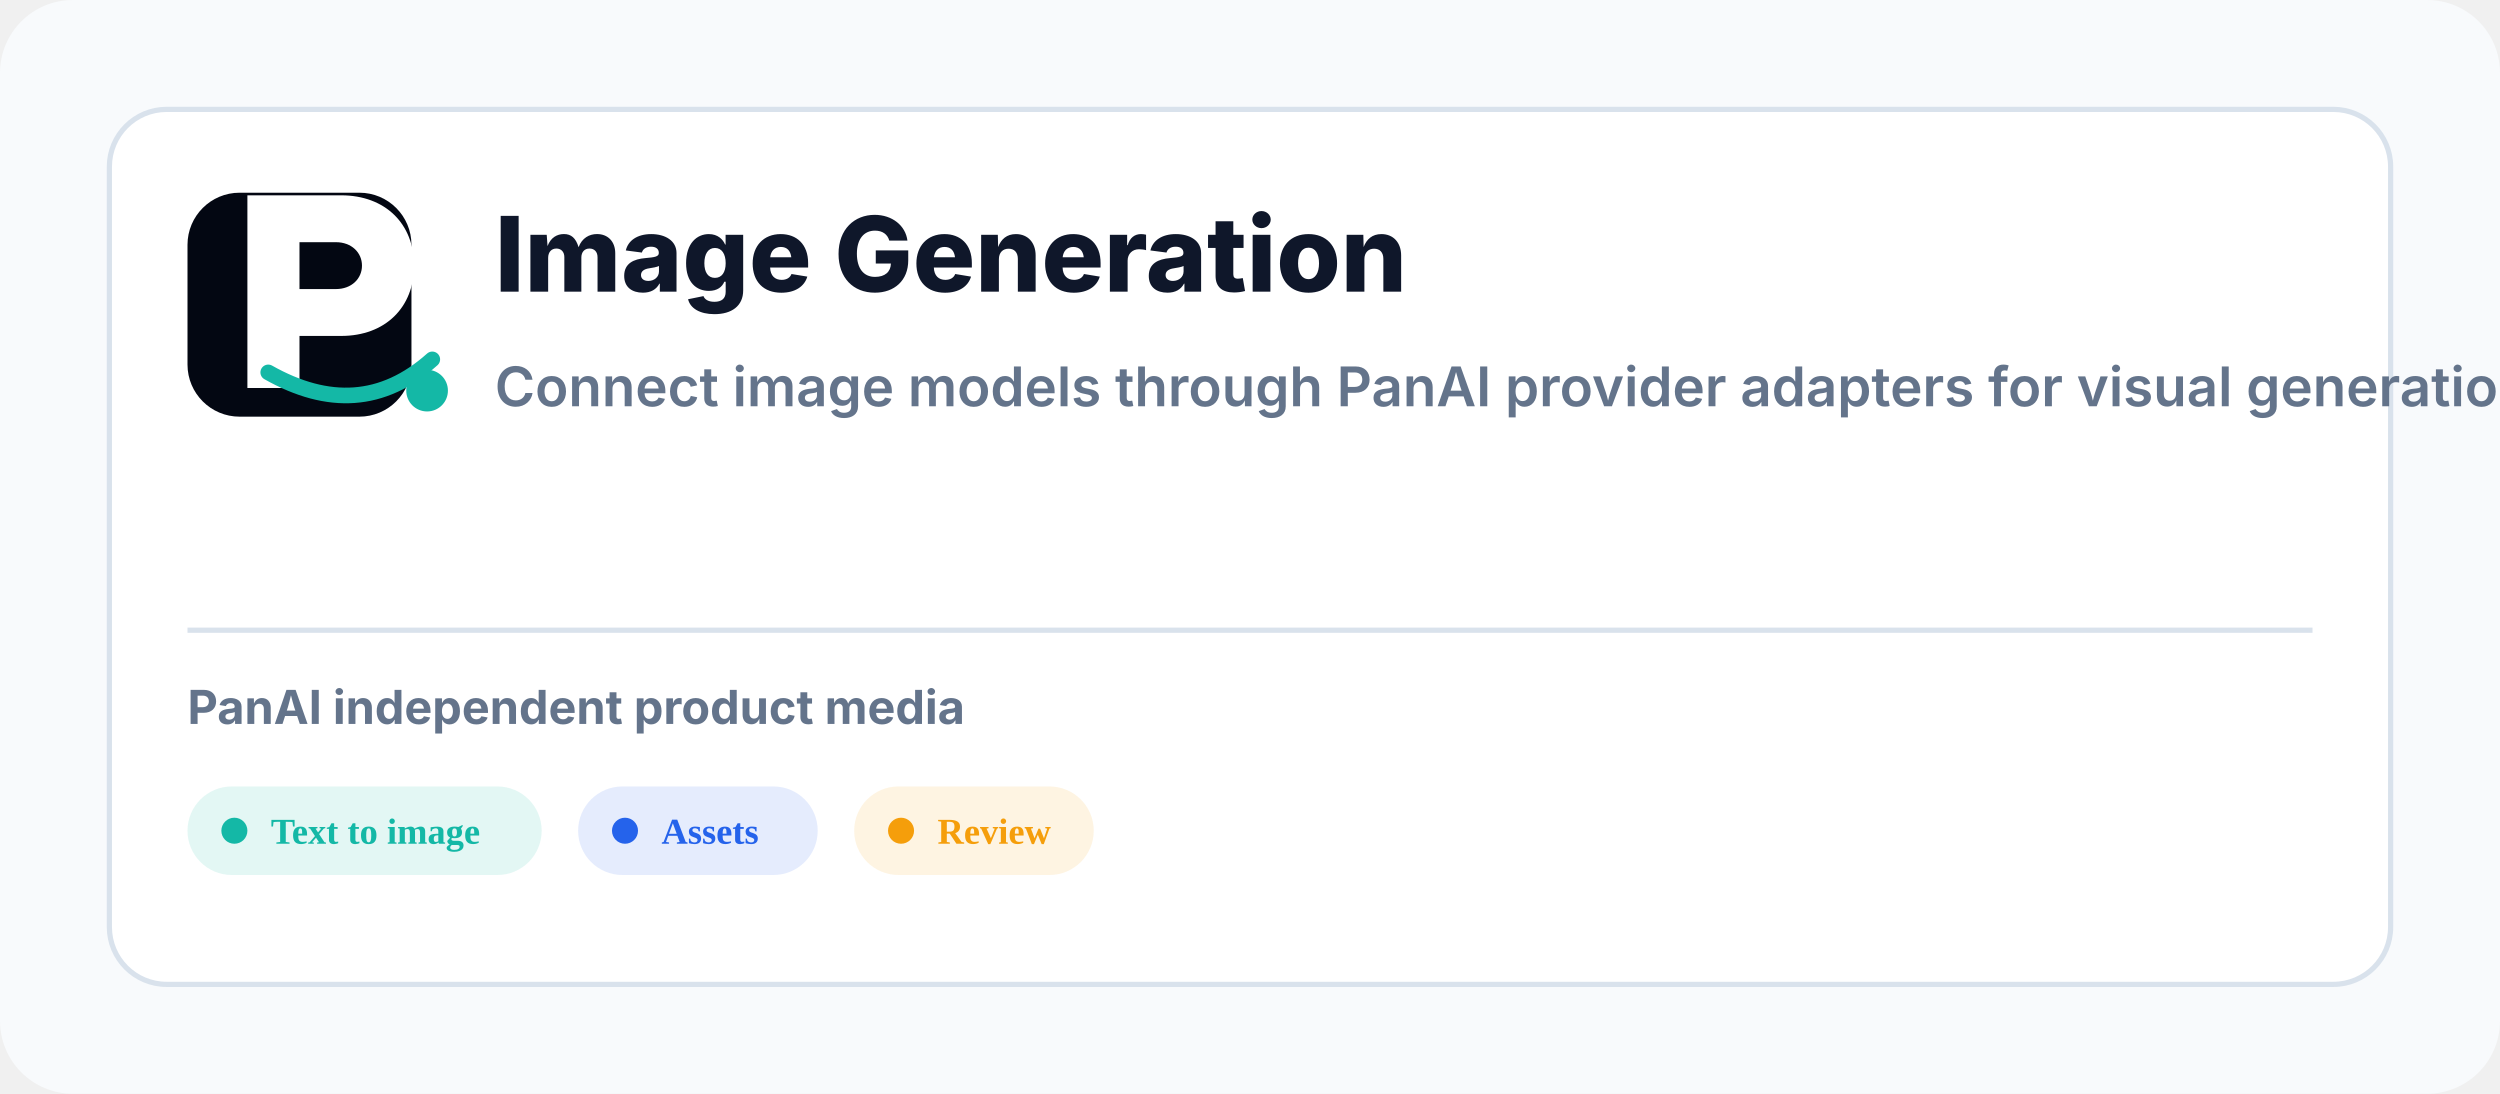
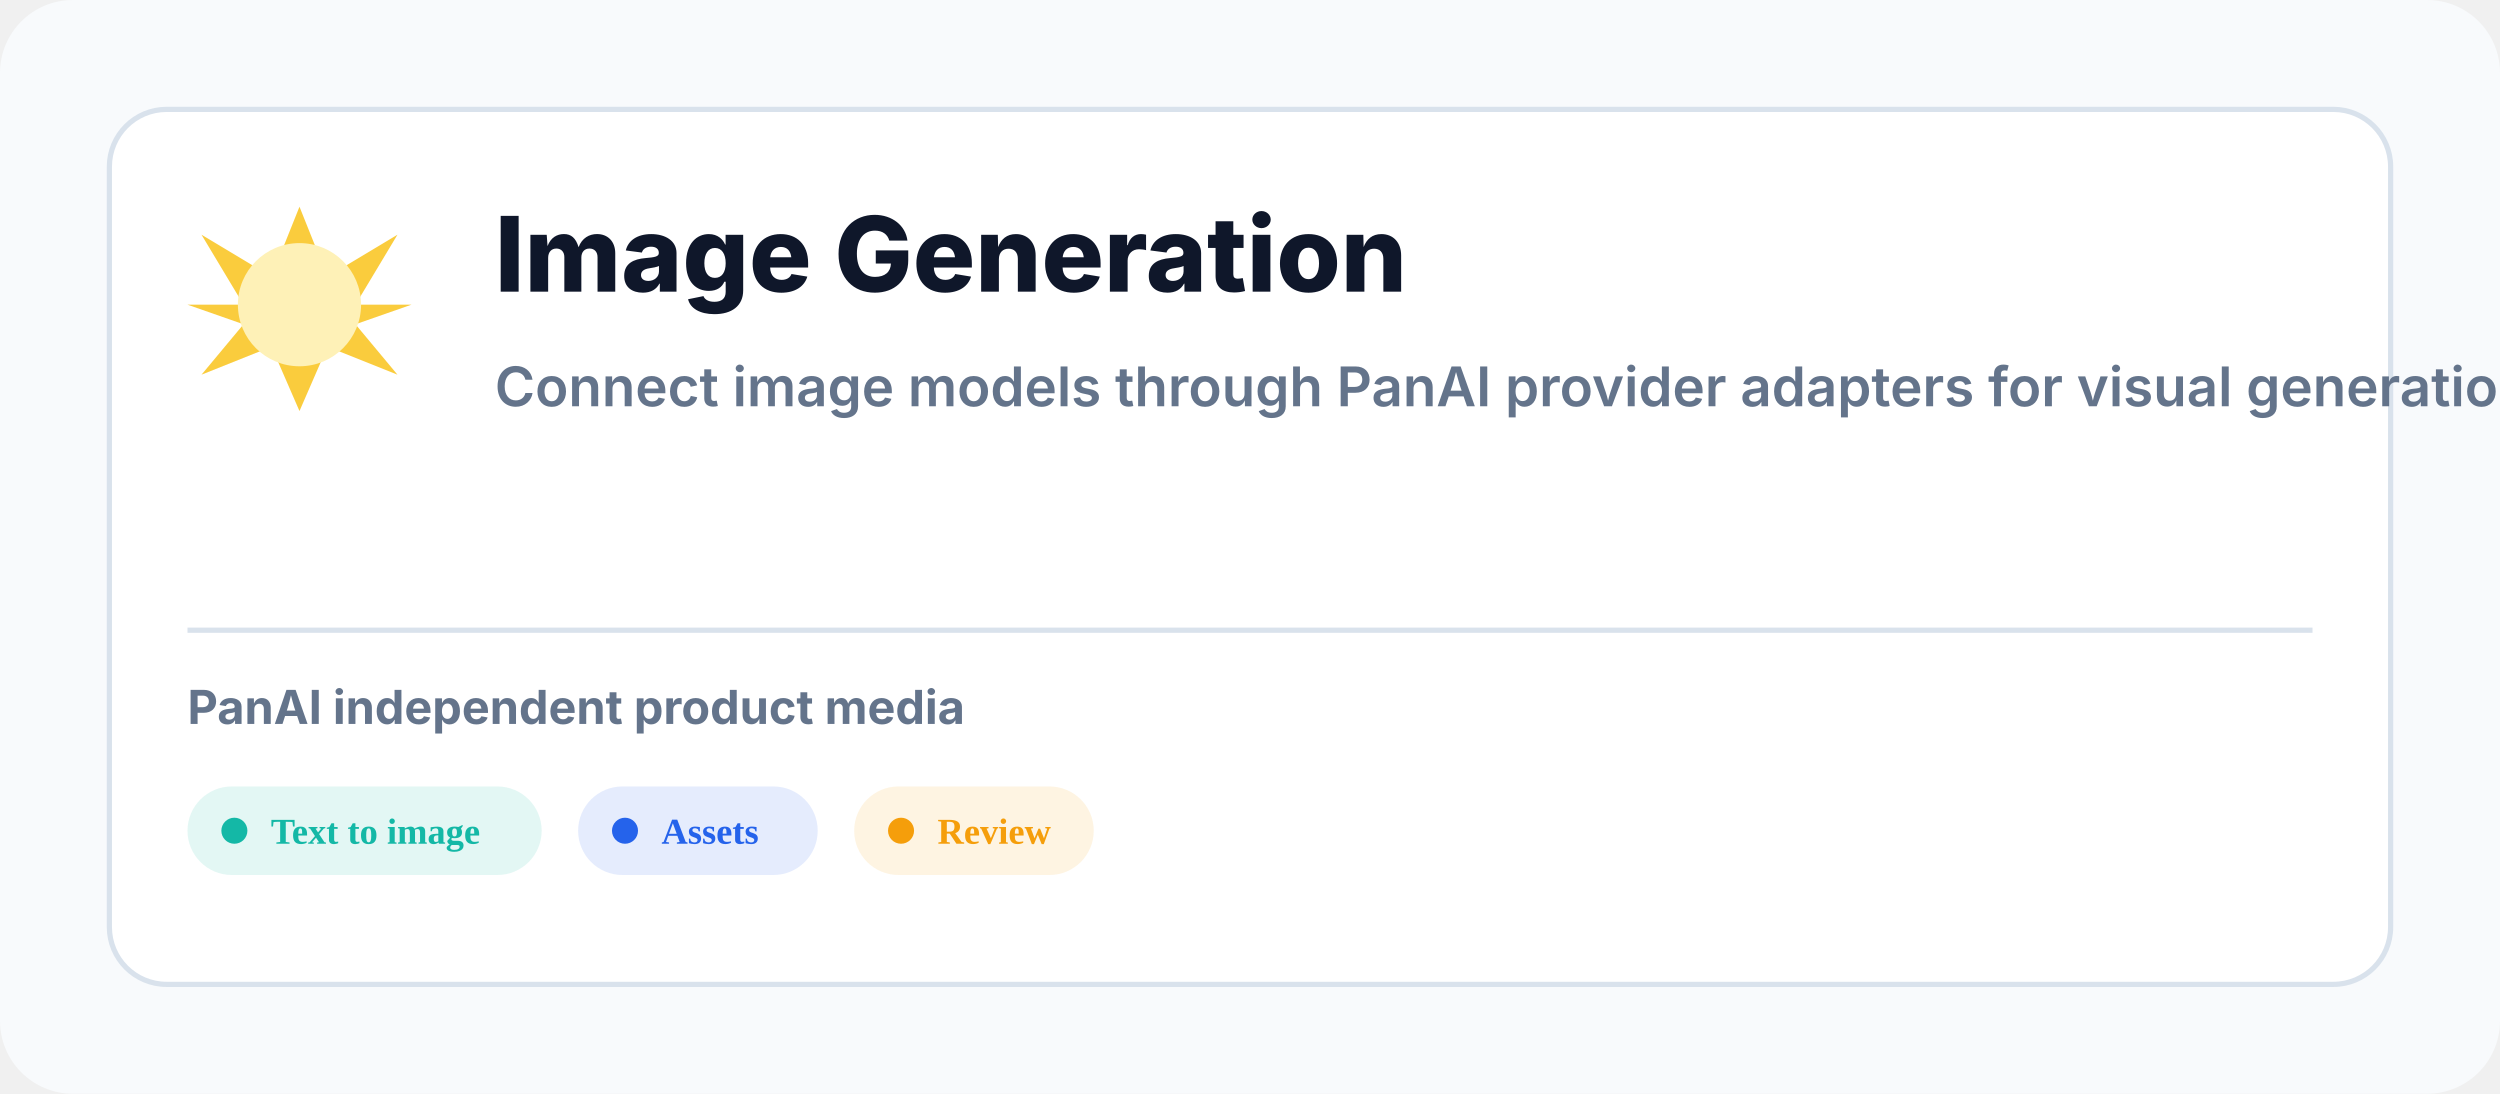
<svg xmlns="http://www.w3.org/2000/svg" width="960" height="420" viewBox="0 0 960 420" role="img" aria-label="Image Generation">
  <rect width="960" height="420" rx="28" fill="#f8fafc" />
  <rect x="42" y="42" width="876" height="336" rx="22" fill="#ffffff" stroke="#d9e2ec" stroke-width="2" />
-   <rect x="72" y="74" width="86" height="86" rx="20" fill="#030712" />
-   <path d="M95 129h36c17 0 28-11 28-27s-11-27-28-27H95v74h20v-20Zm20-18V93h14c6 0 10 4 10 9s-4 9-10 9h-14Z" fill="#ffffff" />
-   <path d="M103 143c23 13 44 12 63-5" fill="none" stroke="#14b8a6" stroke-width="6" stroke-linecap="round" />
-   <circle cx="164" cy="150" r="8" fill="#14b8a6" />
+   <g transform="translate(72 74) scale(1.075)">
+     <path d="M40 5L50 30L75 15L60 40L80 40L60 47L75 65L50 55L40 78L30 55L5 65L20 47L0 40L20 40L5 15L30 30Z" fill="#FACC3D" />
+     <circle cx="40" cy="40" r="22" fill="#FEF1B7" />
+   </g>
  <text x="190" y="112" font-family="Inter, ui-sans-serif, system-ui, -apple-system, BlinkMacSystemFont, Segoe UI, sans-serif" font-size="40" font-weight="800" fill="#0f172a">Image Generation</text>
  <text x="190" y="156" font-family="Inter, ui-sans-serif, system-ui, -apple-system, BlinkMacSystemFont, Segoe UI, sans-serif" font-size="21" font-weight="600" fill="#64748b">Connect image models through PanAI provider adapters for visual generation workflows.</text>
  <line x1="72" y1="242" x2="888" y2="242" stroke="#d9e2ec" stroke-width="2" />
  <text x="72" y="278" font-family="Inter, ui-sans-serif, system-ui, -apple-system, BlinkMacSystemFont, Segoe UI, sans-serif" font-size="18" font-weight="700" fill="#64748b">PanAI independent product media</text>
  <rect x="72" y="302" width="136" height="34" rx="17" fill="#14b8a6" fill-opacity="0.12" />
  <circle cx="90" cy="319" r="5" fill="#14b8a6" />
  <text x="104" y="324" font-size="14" font-weight="700" fill="#14b8a6">Text to image</text>
  <rect x="222" y="302" width="92" height="34" rx="17" fill="#2563eb" fill-opacity="0.12" />
  <circle cx="240" cy="319" r="5" fill="#2563eb" />
  <text x="254" y="324" font-size="14" font-weight="700" fill="#2563eb">Assets</text>
  <rect x="328" y="302" width="92" height="34" rx="17" fill="#f59e0b" fill-opacity="0.12" />
  <circle cx="346" cy="319" r="5" fill="#f59e0b" />
  <text x="360" y="324" font-size="14" font-weight="700" fill="#f59e0b">Review</text>
</svg>
